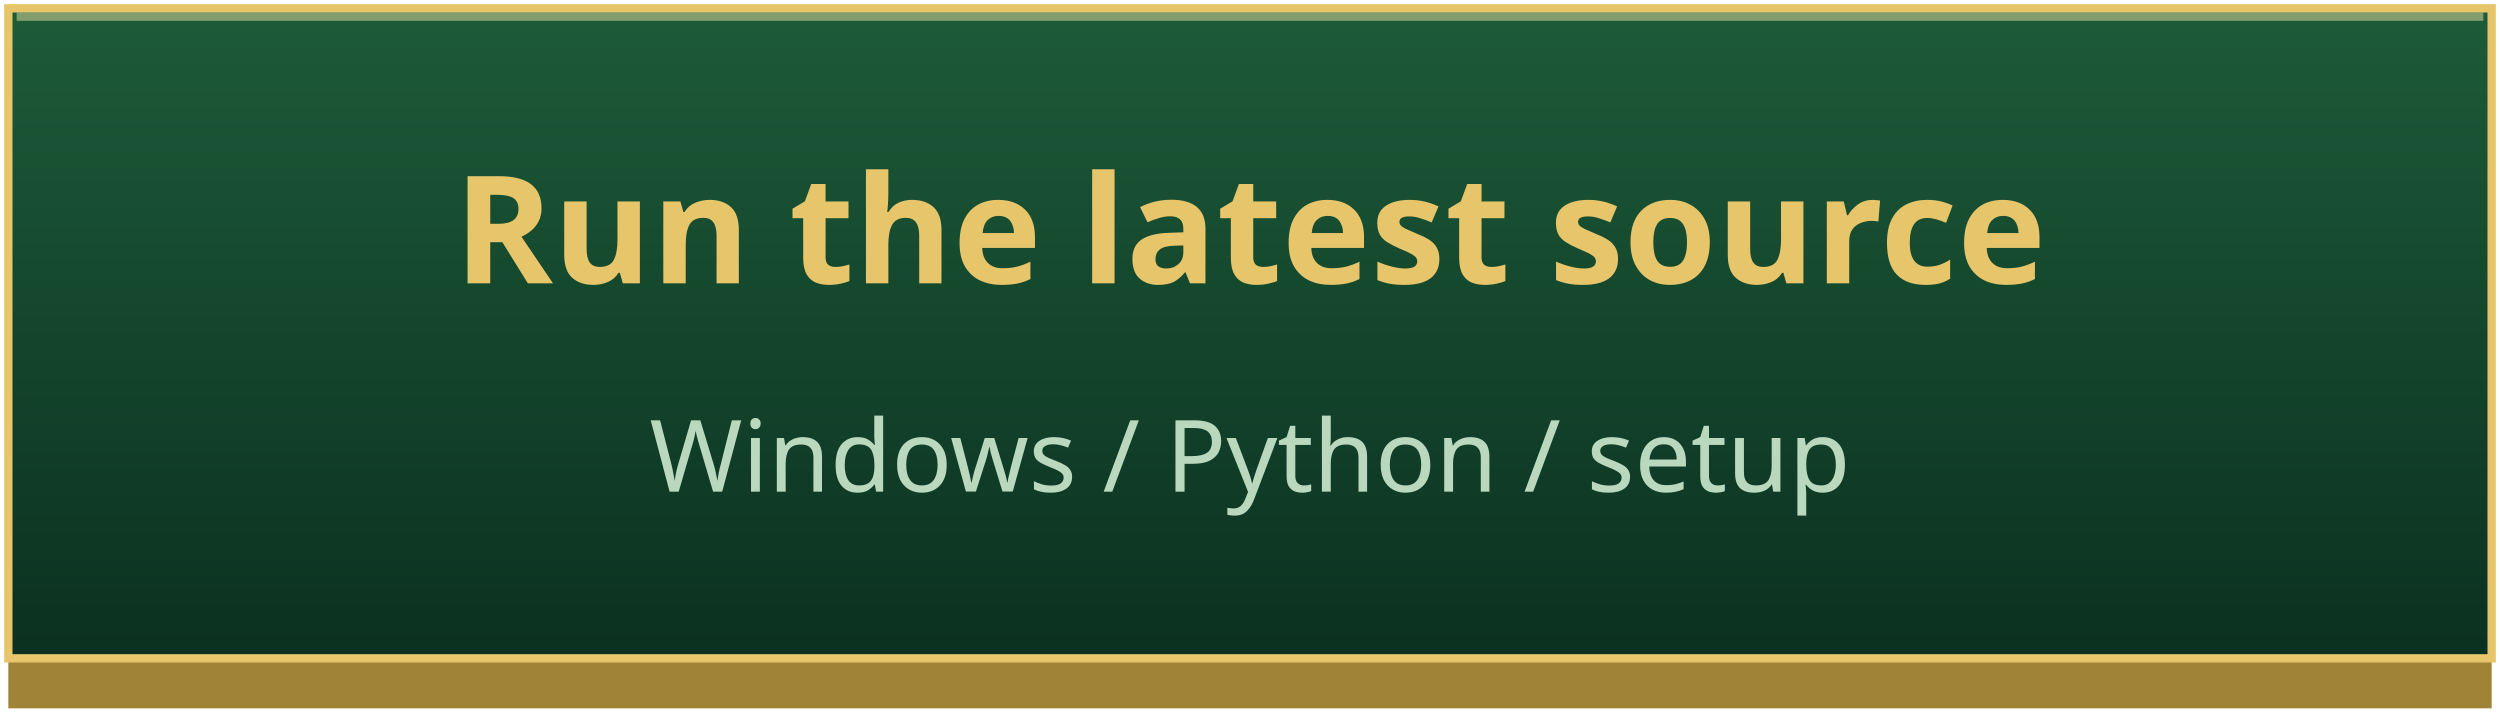
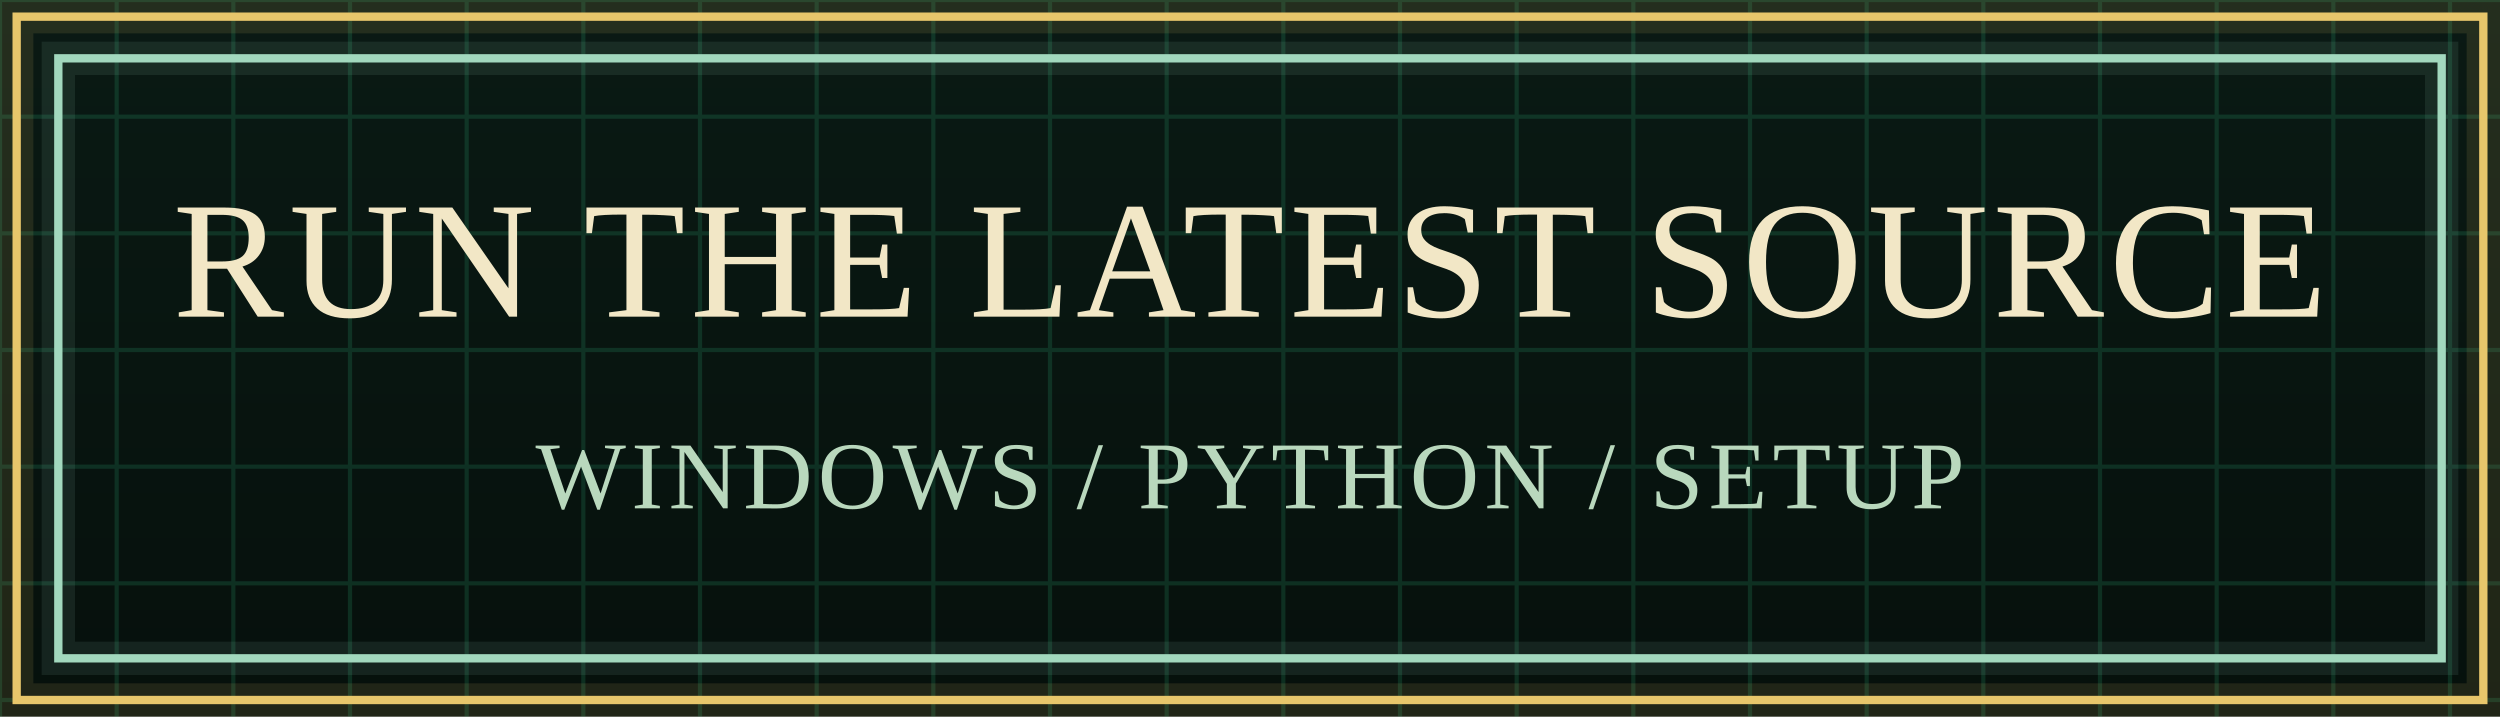
<svg xmlns="http://www.w3.org/2000/svg" width="300" height="86" viewBox="0 0 300 86">
  <defs>
    <linearGradient id="face" x2="0" y2="1">
-       <stop stop-color="#1d5b39" />
-       <stop offset="1" stop-color="#0b3020" />
+       <stop stop-color="#0a1a14" />
+       <stop offset="1" stop-color="#06100c" />
    </linearGradient>
  </defs>
-   <rect x="1" y="7" width="298" height="78" fill="#a08336" />
-   <rect x="1" y="1" width="298" height="78" fill="url(#face)" stroke="#e7c66b" />
-   <path d="M2 2h296" stroke="#fff0b0" stroke-opacity=".45" />
-   <text x="150" y="34" text-anchor="middle" font-family="Segoe UI, sans-serif" font-size="18" font-weight="650" fill="#e7c66b">Run the latest source</text>
-   <text x="150" y="59" text-anchor="middle" font-family="Segoe UI, sans-serif" font-size="12" fill="#b9d8bd">Windows / Python / setup</text>
+   <rect width="300" height="86" fill="url(#face)" />
+   <path d="M0 0v86M14 0v86M28 0v86M42 0v86M56 0v86M70 0v86M84 0v86M98 0v86M112 0v86M126 0v86M140 0v86M154 0v86M168 0v86M182 0v86M196 0v86M210 0v86M224 0v86M238 0v86M252 0v86M266 0v86M280 0v86M294 0v86M0 0h300M0 14h300M0 28h300M0 42h300M0 56h300M0 70h300M0 84h300" fill="none" stroke="#3ce4a0" stroke-opacity=".14" stroke-width=".5" />
+   <g fill="none" stroke="#e7c66b">
+     <rect x="2" y="2" width="296" height="82" stroke-width="4" stroke-opacity=".12" />
+     <rect x="2" y="2" width="296" height="82" stroke-width="1" />
+   </g>
+   <g fill="none" stroke="#a2d8be">
+     <rect x="7" y="7" width="286" height="72" stroke-width="4" stroke-opacity=".10" />
+     <rect x="7" y="7" width="286" height="72" stroke-width="1" />
+   </g>
+   <g text-anchor="middle" font-family="Times New Roman, Times, serif">
+     <text x="150" y="38" font-size="20" letter-spacing=".6" fill="#f2e7c6">RUN THE LATEST SOURCE</text>
+     <text x="150" y="61" font-size="11.5" letter-spacing=".65" fill="#b9d8bd">WINDOWS / PYTHON / SETUP</text>
+   </g>
</svg>
